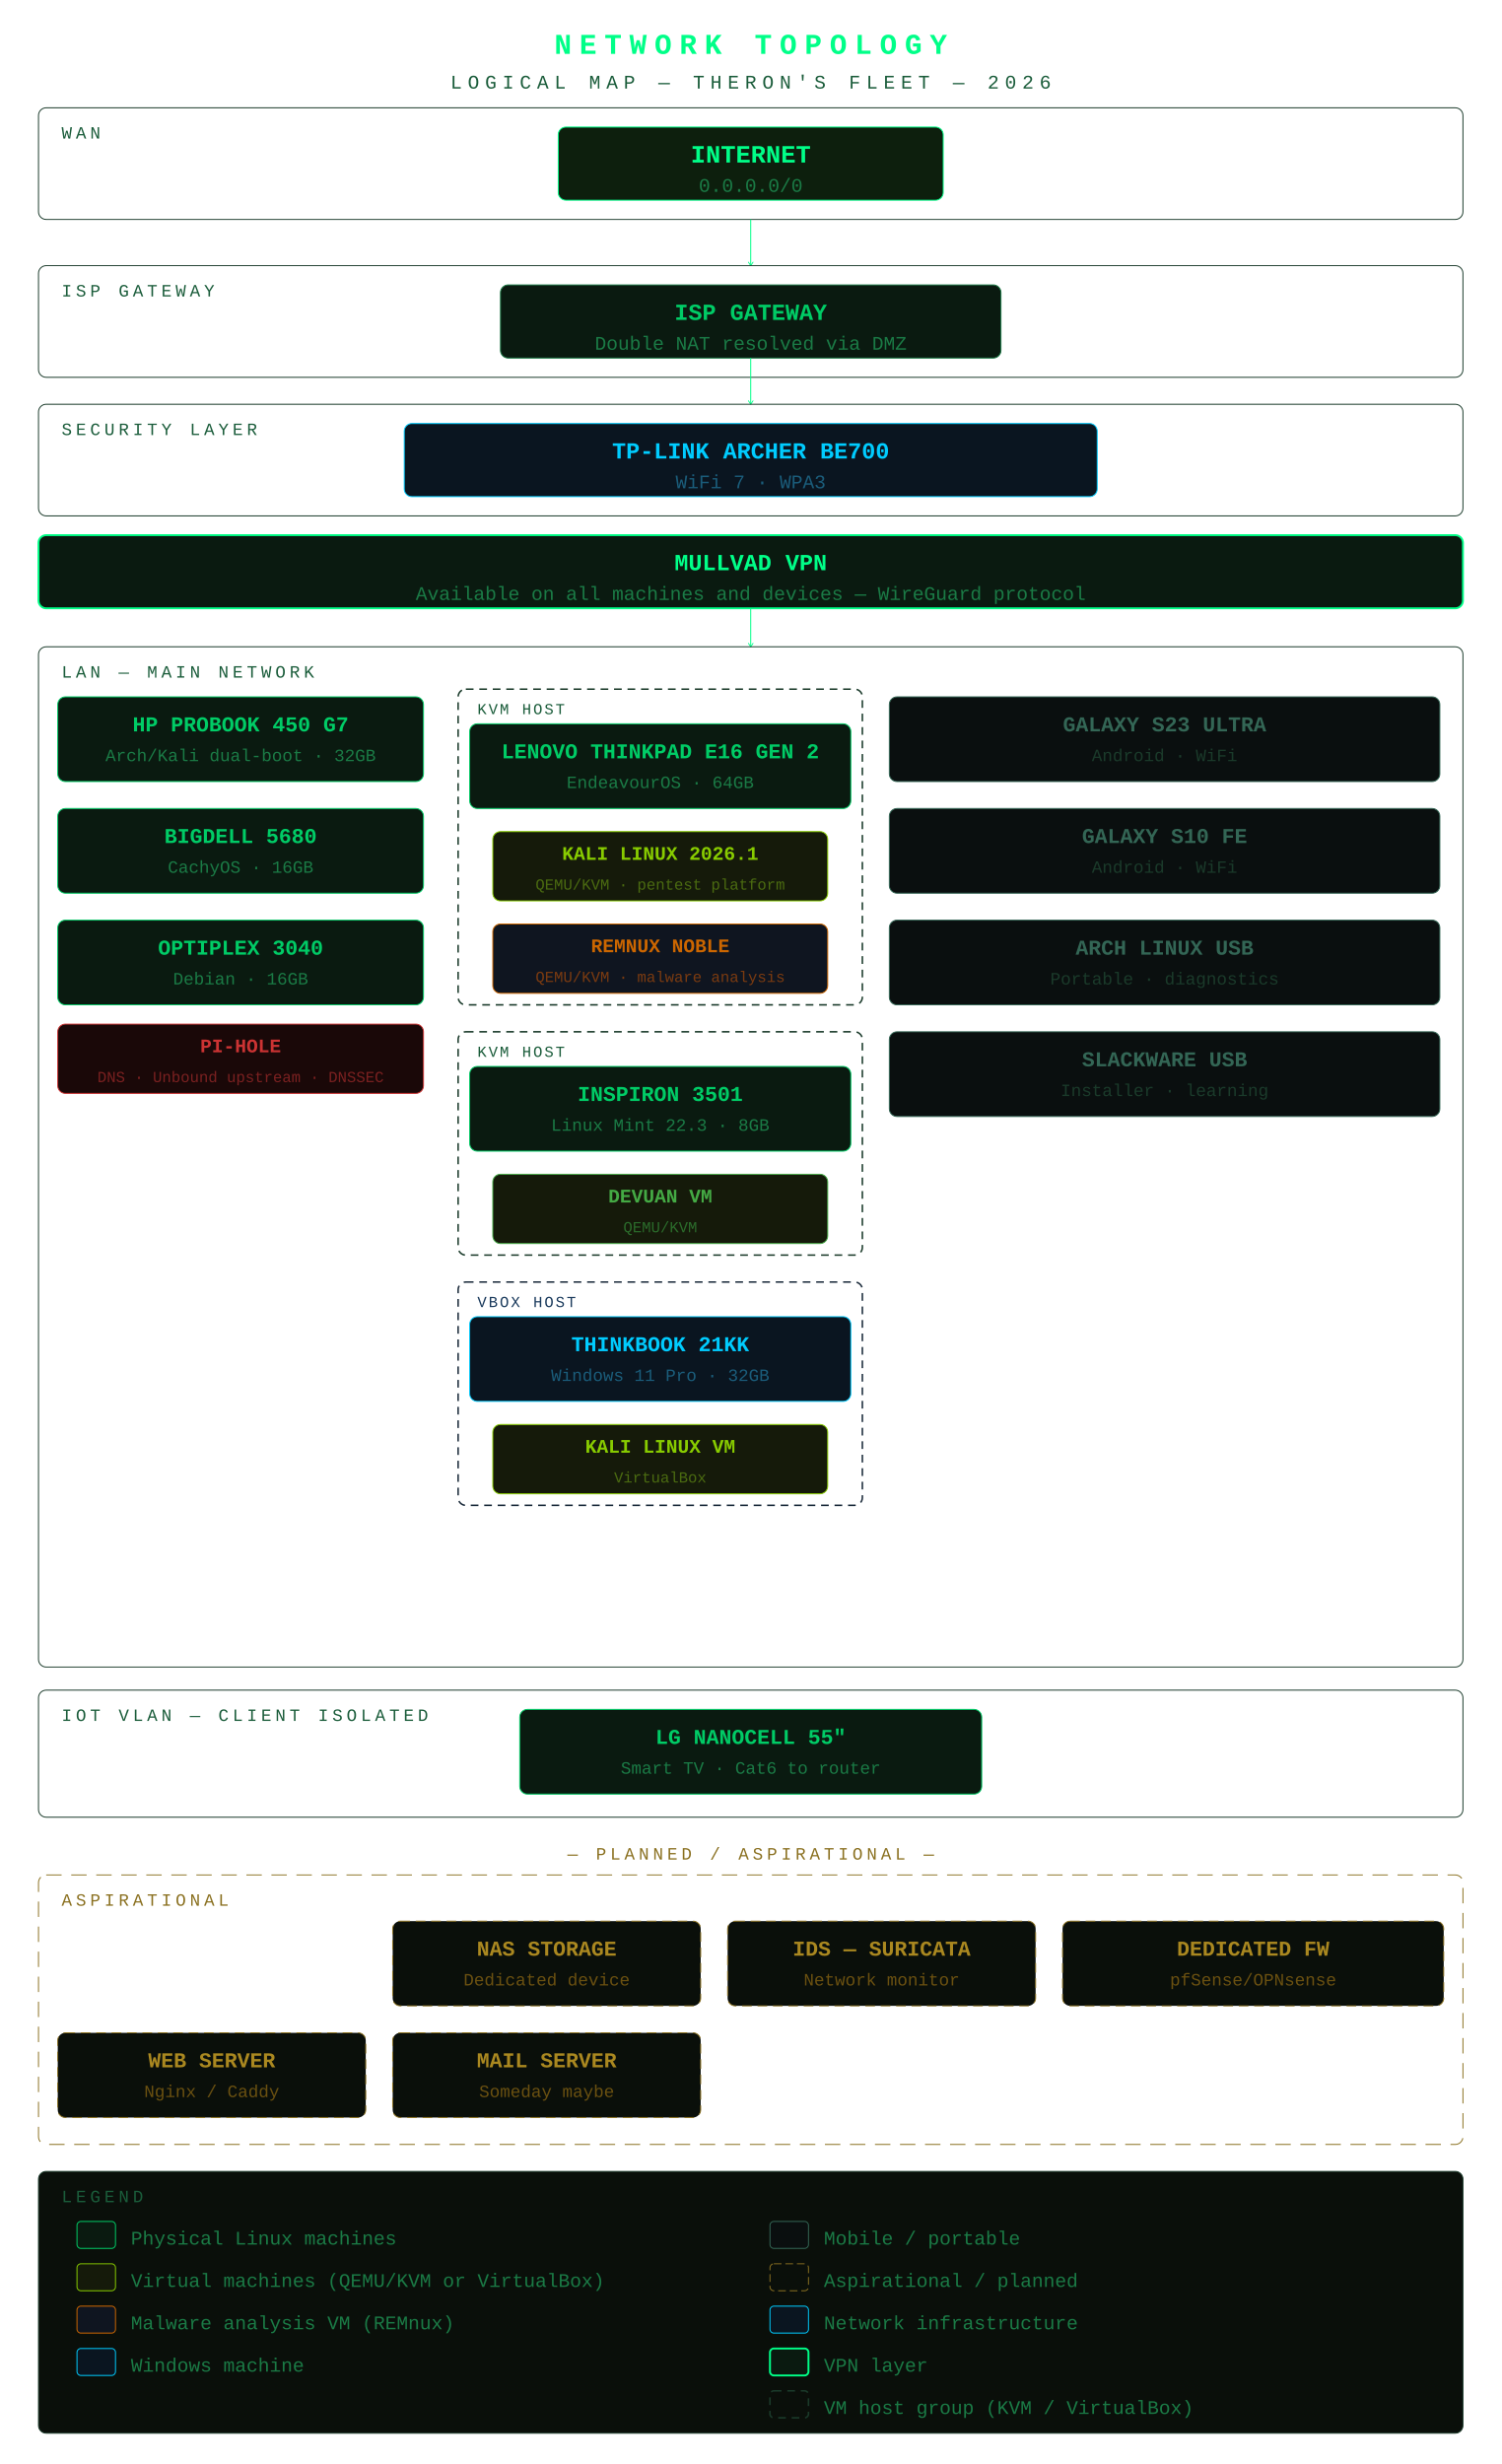
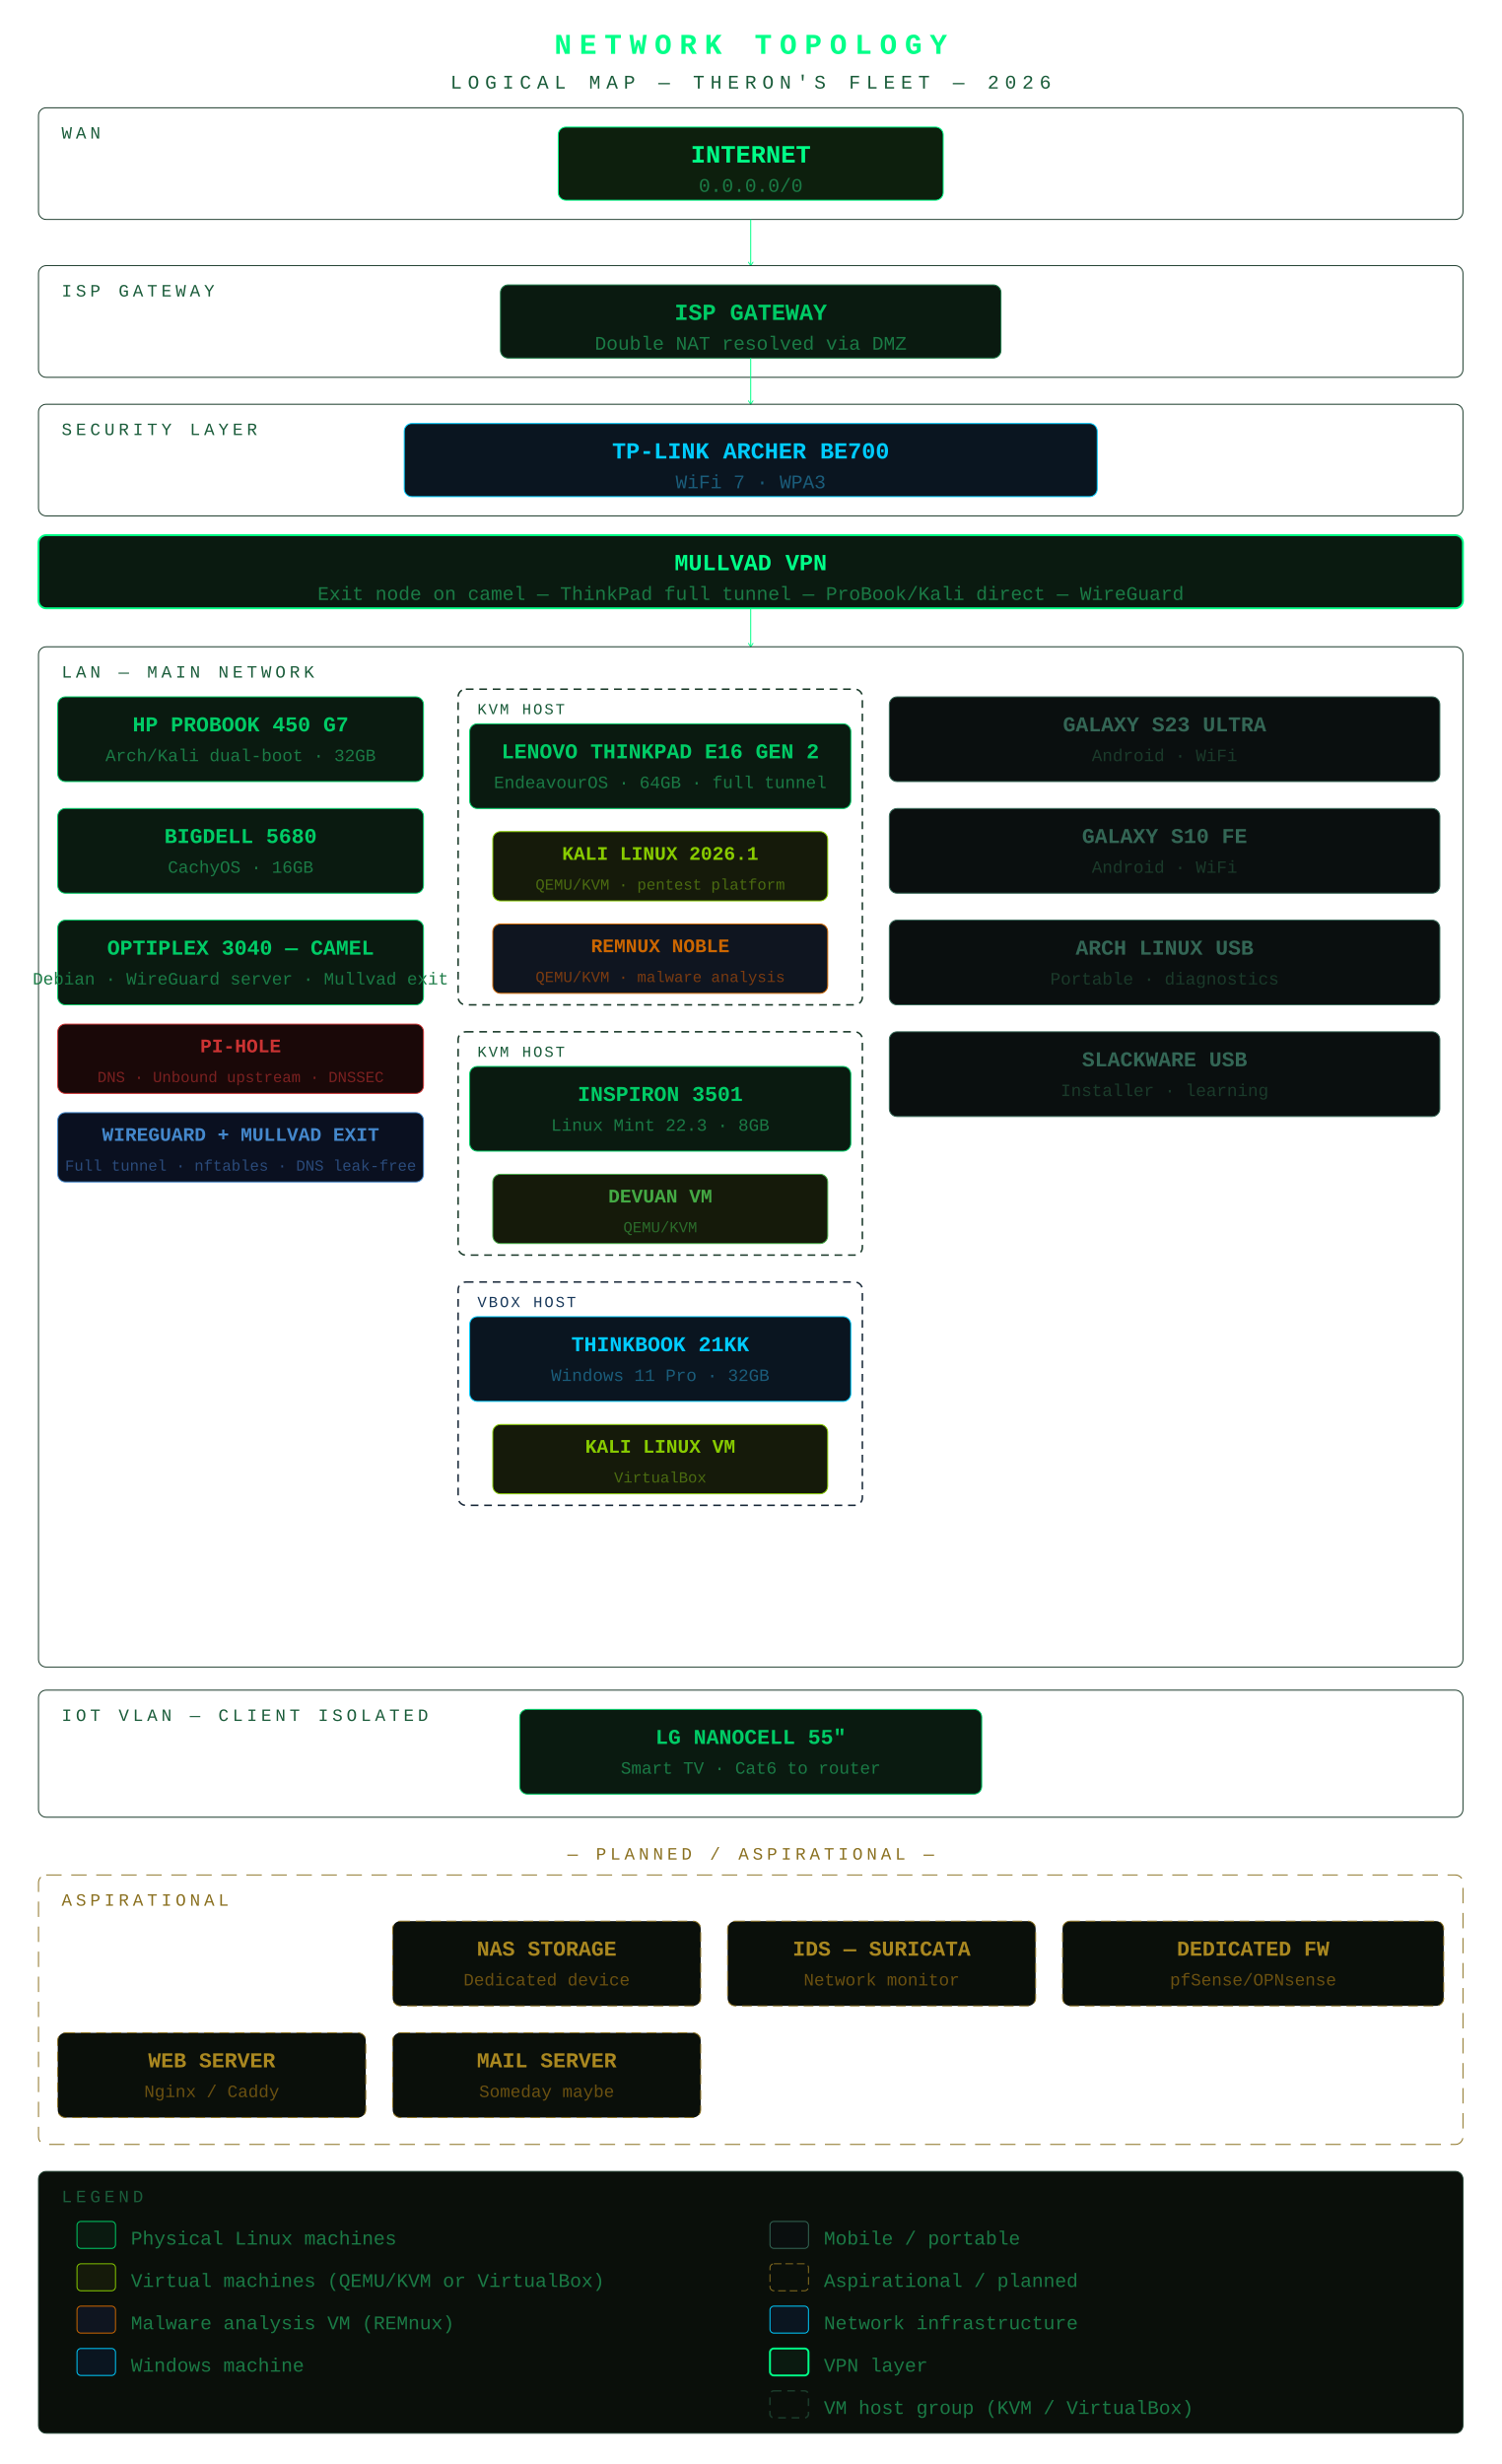
<svg xmlns="http://www.w3.org/2000/svg" width="100%" viewBox="0 0 780 1280" style="background:#0a0f0a;border-radius:8px">
  <defs>
    <marker id="arrow" viewBox="0 0 10 10" refX="8" refY="5" markerWidth="6" markerHeight="6" orient="auto-start-reverse">
      <path d="M2 1L8 5L2 9" fill="none" stroke="context-stroke" stroke-width="1.5" stroke-linecap="round" stroke-linejoin="round" />
    </marker>
  </defs>
  <text font-family="'Courier New',monospace" font-size="15" font-weight="bold" fill="#00ff88" x="390" y="28" text-anchor="middle" letter-spacing="4">NETWORK TOPOLOGY</text>
  <text font-family="'Courier New',monospace" font-size="10" fill="#1a5c3a" x="390" y="46" text-anchor="middle" letter-spacing="3">LOGICAL MAP — THERON'S FLEET — 2026</text>
  <rect x="20" y="56" width="740" height="58" rx="4" fill="none" stroke="#1a3a2a" stroke-width="0.5" />
  <text font-family="'Courier New',monospace" font-size="9" fill="#1a5c3a" x="32" y="72" letter-spacing="2">WAN</text>
  <rect x="290" y="66" width="200" height="38" rx="4" fill="#0d1f0d" stroke="#00ff88" stroke-width="0.5" />
  <text font-family="'Courier New',monospace" font-size="13" font-weight="bold" fill="#00ff88" x="390" y="81" text-anchor="middle" dominant-baseline="central">INTERNET</text>
  <text font-family="'Courier New',monospace" font-size="10" fill="#1a7a45" x="390" y="97" text-anchor="middle" dominant-baseline="central">0.0.0.0/0</text>
  <line x1="390" y1="114" x2="390" y2="138" stroke="#00ff88" stroke-width="0.5" marker-end="url(#arrow)" />
  <rect x="20" y="138" width="740" height="58" rx="4" fill="none" stroke="#1a3a2a" stroke-width="0.5" />
  <text font-family="'Courier New',monospace" font-size="9" fill="#1a5c3a" x="32" y="154" letter-spacing="2">ISP GATEWAY</text>
  <rect x="260" y="148" width="260" height="38" rx="4" fill="#0a1a10" stroke="#1a7a45" stroke-width="0.5" />
  <text font-family="'Courier New',monospace" font-size="12" font-weight="bold" fill="#00cc66" x="390" y="163" text-anchor="middle" dominant-baseline="central">ISP GATEWAY</text>
  <text font-family="'Courier New',monospace" font-size="10" fill="#1a7a45" x="390" y="179" text-anchor="middle" dominant-baseline="central">Double NAT resolved via DMZ</text>
  <line x1="390" y1="186" x2="390" y2="210" stroke="#00ff88" stroke-width="0.5" marker-end="url(#arrow)" />
  <rect x="20" y="210" width="740" height="58" rx="4" fill="none" stroke="#1a3a2a" stroke-width="0.5" />
  <text font-family="'Courier New',monospace" font-size="9" fill="#1a5c3a" x="32" y="226" letter-spacing="2">SECURITY LAYER</text>
  <rect x="210" y="220" width="360" height="38" rx="4" fill="#0a1520" stroke="#00ccff" stroke-width="0.5" />
  <text font-family="'Courier New',monospace" font-size="12" font-weight="bold" fill="#00ccff" x="390" y="235" text-anchor="middle" dominant-baseline="central">TP-LINK ARCHER BE700</text>
  <text font-family="'Courier New',monospace" font-size="10" fill="#1a5c7a" x="390" y="251" text-anchor="middle" dominant-baseline="central">WiFi 7 · WPA3</text>
  <rect x="20" y="278" width="740" height="38" rx="4" fill="#0a1a10" stroke="#00ff88" stroke-width="1" />
  <text font-family="'Courier New',monospace" font-size="12" font-weight="bold" fill="#00ff88" x="390" y="293" text-anchor="middle" dominant-baseline="central">MULLVAD VPN</text>
-   <text font-family="'Courier New',monospace" font-size="10" fill="#1a7a45" x="390" y="309" text-anchor="middle" dominant-baseline="central">Available on all machines and devices — WireGuard protocol</text>
+   <text font-family="'Courier New',monospace" font-size="10" fill="#1a7a45" x="390" y="309" text-anchor="middle" dominant-baseline="central">Exit node on camel — ThinkPad full tunnel — ProBook/Kali direct — WireGuard</text>
  <line x1="390" y1="316" x2="390" y2="336" stroke="#00ff88" stroke-width="0.5" marker-end="url(#arrow)" />
  <rect x="20" y="336" width="740" height="530" rx="4" fill="none" stroke="#1a3a2a" stroke-width="0.5" />
  <text font-family="'Courier New',monospace" font-size="9" fill="#1a5c3a" x="32" y="352" letter-spacing="2">LAN — MAIN NETWORK</text>
  <rect x="30" y="362" width="190" height="44" rx="4" fill="#0a1a10" stroke="#00cc66" stroke-width="0.5" />
  <text font-family="'Courier New',monospace" font-size="11" font-weight="bold" fill="#00cc66" x="125" y="377" text-anchor="middle" dominant-baseline="central">HP PROBOOK 450 G7</text>
  <text font-family="'Courier New',monospace" font-size="9" fill="#1a7a45" x="125" y="393" text-anchor="middle" dominant-baseline="central">Arch/Kali dual-boot · 32GB</text>
  <rect x="30" y="420" width="190" height="44" rx="4" fill="#0a1a10" stroke="#00cc66" stroke-width="0.5" />
  <text font-family="'Courier New',monospace" font-size="11" font-weight="bold" fill="#00cc66" x="125" y="435" text-anchor="middle" dominant-baseline="central">BIGDELL 5680</text>
  <text font-family="'Courier New',monospace" font-size="9" fill="#1a7a45" x="125" y="451" text-anchor="middle" dominant-baseline="central">CachyOS · 16GB</text>
  <rect x="30" y="478" width="190" height="44" rx="4" fill="#0a1a10" stroke="#00cc66" stroke-width="0.5" />
-   <text font-family="'Courier New',monospace" font-size="11" font-weight="bold" fill="#00cc66" x="125" y="493" text-anchor="middle" dominant-baseline="central">OPTIPLEX 3040</text>
-   <text font-family="'Courier New',monospace" font-size="9" fill="#1a7a45" x="125" y="509" text-anchor="middle" dominant-baseline="central">Debian · 16GB</text>
+   <text font-family="'Courier New',monospace" font-size="11" font-weight="bold" fill="#00cc66" x="125" y="493" text-anchor="middle" dominant-baseline="central">OPTIPLEX 3040 — CAMEL</text>
+   <text font-family="'Courier New',monospace" font-size="9" fill="#1a7a45" x="125" y="509" text-anchor="middle" dominant-baseline="central">Debian · WireGuard server · Mullvad exit</text>
  <rect x="30" y="532" width="190" height="36" rx="4" fill="#1a0808" stroke="#cc3333" stroke-width="0.5" />
  <text font-family="'Courier New',monospace" font-size="10" font-weight="bold" fill="#cc3333" x="125" y="544" text-anchor="middle" dominant-baseline="central">PI-HOLE</text>
  <text font-family="'Courier New',monospace" font-size="8" fill="#7a2020" x="125" y="560" text-anchor="middle" dominant-baseline="central">DNS · Unbound upstream · DNSSEC</text>
+   <rect x="30" y="578" width="190" height="36" rx="4" fill="#0a1020" stroke="#4488cc" stroke-width="0.5" />
+   <text font-family="'Courier New',monospace" font-size="10" font-weight="bold" fill="#4488cc" x="125" y="590" text-anchor="middle" dominant-baseline="central">WIREGUARD + MULLVAD EXIT</text>
+   <text font-family="'Courier New',monospace" font-size="8" fill="#2a4a7a" x="125" y="606" text-anchor="middle" dominant-baseline="central">Full tunnel · nftables · DNS leak-free</text>
  <rect x="238" y="358" width="210" height="164" rx="4" fill="none" stroke="#1a3a2a" stroke-width="0.8" stroke-dasharray="4 3" />
  <text font-family="'Courier New',monospace" font-size="8" fill="#1a5c3a" x="248" y="371" letter-spacing="1">KVM HOST</text>
  <rect x="244" y="376" width="198" height="44" rx="4" fill="#0a1a10" stroke="#00cc66" stroke-width="0.5" />
  <text font-family="'Courier New',monospace" font-size="11" font-weight="bold" fill="#00cc66" x="343" y="391" text-anchor="middle" dominant-baseline="central">LENOVO THINKPAD E16 GEN 2</text>
-   <text font-family="'Courier New',monospace" font-size="9" fill="#1a7a45" x="343" y="407" text-anchor="middle" dominant-baseline="central">EndeavourOS · 64GB</text>
+   <text font-family="'Courier New',monospace" font-size="9" fill="#1a7a45" x="343" y="407" text-anchor="middle" dominant-baseline="central">EndeavourOS · 64GB · full tunnel</text>
  <rect x="256" y="432" width="174" height="36" rx="4" fill="#151a0a" stroke="#88cc00" stroke-width="0.5" />
  <text font-family="'Courier New',monospace" font-size="10" font-weight="bold" fill="#88cc00" x="343" y="444" text-anchor="middle" dominant-baseline="central">KALI LINUX 2026.1</text>
  <text font-family="'Courier New',monospace" font-size="8" fill="#4a6a10" x="343" y="460" text-anchor="middle" dominant-baseline="central">QEMU/KVM · pentest platform</text>
  <rect x="256" y="480" width="174" height="36" rx="4" fill="#0f1520" stroke="#cc6600" stroke-width="0.5" />
  <text font-family="'Courier New',monospace" font-size="10" font-weight="bold" fill="#cc6600" x="343" y="492" text-anchor="middle" dominant-baseline="central">REMNUX NOBLE</text>
  <text font-family="'Courier New',monospace" font-size="8" fill="#7a3a10" x="343" y="508" text-anchor="middle" dominant-baseline="central">QEMU/KVM · malware analysis</text>
  <rect x="238" y="536" width="210" height="116" rx="4" fill="none" stroke="#1a3a2a" stroke-width="0.8" stroke-dasharray="4 3" />
  <text font-family="'Courier New',monospace" font-size="8" fill="#1a5c3a" x="248" y="549" letter-spacing="1">KVM HOST</text>
  <rect x="244" y="554" width="198" height="44" rx="4" fill="#0a1a10" stroke="#00cc66" stroke-width="0.5" />
  <text font-family="'Courier New',monospace" font-size="11" font-weight="bold" fill="#00cc66" x="343" y="569" text-anchor="middle" dominant-baseline="central">INSPIRON 3501</text>
  <text font-family="'Courier New',monospace" font-size="9" fill="#1a7a45" x="343" y="585" text-anchor="middle" dominant-baseline="central">Linux Mint 22.3 · 8GB</text>
  <rect x="256" y="610" width="174" height="36" rx="4" fill="#151a0a" stroke="#44aa44" stroke-width="0.5" />
  <text font-family="'Courier New',monospace" font-size="10" font-weight="bold" fill="#44aa44" x="343" y="622" text-anchor="middle" dominant-baseline="central">DEVUAN VM</text>
  <text font-family="'Courier New',monospace" font-size="8" fill="#2a6a2a" x="343" y="638" text-anchor="middle" dominant-baseline="central">QEMU/KVM</text>
  <rect x="238" y="666" width="210" height="116" rx="4" fill="none" stroke="#1a2a3a" stroke-width="0.8" stroke-dasharray="4 3" />
  <text font-family="'Courier New',monospace" font-size="8" fill="#1a3a5c" x="248" y="679" letter-spacing="1">VBOX HOST</text>
  <rect x="244" y="684" width="198" height="44" rx="4" fill="#0a1520" stroke="#00ccff" stroke-width="0.5" />
  <text font-family="'Courier New',monospace" font-size="11" font-weight="bold" fill="#00ccff" x="343" y="699" text-anchor="middle" dominant-baseline="central">THINKBOOK 21KK</text>
  <text font-family="'Courier New',monospace" font-size="9" fill="#1a5c7a" x="343" y="715" text-anchor="middle" dominant-baseline="central">Windows 11 Pro · 32GB</text>
  <rect x="256" y="740" width="174" height="36" rx="4" fill="#151a0a" stroke="#88cc00" stroke-width="0.5" />
  <text font-family="'Courier New',monospace" font-size="10" font-weight="bold" fill="#88cc00" x="343" y="752" text-anchor="middle" dominant-baseline="central">KALI LINUX VM</text>
  <text font-family="'Courier New',monospace" font-size="8" fill="#4a6a10" x="343" y="768" text-anchor="middle" dominant-baseline="central">VirtualBox</text>
  <rect x="462" y="362" width="286" height="44" rx="4" fill="#0a0f0f" stroke="#336655" stroke-width="0.5" />
  <text font-family="'Courier New',monospace" font-size="11" font-weight="bold" fill="#336655" x="605" y="377" text-anchor="middle" dominant-baseline="central">GALAXY S23 ULTRA</text>
  <text font-family="'Courier New',monospace" font-size="9" fill="#1a3a2a" x="605" y="393" text-anchor="middle" dominant-baseline="central">Android · WiFi</text>
  <rect x="462" y="420" width="286" height="44" rx="4" fill="#0a0f0f" stroke="#336655" stroke-width="0.5" />
  <text font-family="'Courier New',monospace" font-size="11" font-weight="bold" fill="#336655" x="605" y="435" text-anchor="middle" dominant-baseline="central">GALAXY S10 FE</text>
  <text font-family="'Courier New',monospace" font-size="9" fill="#1a3a2a" x="605" y="451" text-anchor="middle" dominant-baseline="central">Android · WiFi</text>
  <rect x="462" y="478" width="286" height="44" rx="4" fill="#0a0f0f" stroke="#336655" stroke-width="0.5" />
  <text font-family="'Courier New',monospace" font-size="11" font-weight="bold" fill="#336655" x="605" y="493" text-anchor="middle" dominant-baseline="central">ARCH LINUX USB</text>
  <text font-family="'Courier New',monospace" font-size="9" fill="#1a3a2a" x="605" y="509" text-anchor="middle" dominant-baseline="central">Portable · diagnostics</text>
  <rect x="462" y="536" width="286" height="44" rx="4" fill="#0a0f0f" stroke="#336655" stroke-width="0.5" />
  <text font-family="'Courier New',monospace" font-size="11" font-weight="bold" fill="#336655" x="605" y="551" text-anchor="middle" dominant-baseline="central">SLACKWARE USB</text>
  <text font-family="'Courier New',monospace" font-size="9" fill="#1a3a2a" x="605" y="567" text-anchor="middle" dominant-baseline="central">Installer · learning</text>
  <rect x="20" y="878" width="740" height="66" rx="4" fill="none" stroke="#1a3a2a" stroke-width="0.5" />
  <text font-family="'Courier New',monospace" font-size="9" fill="#1a5c3a" x="32" y="894" letter-spacing="2">IOT VLAN — CLIENT ISOLATED</text>
  <rect x="270" y="888" width="240" height="44" rx="4" fill="#0a1a10" stroke="#00cc66" stroke-width="0.5" />
  <text font-family="'Courier New',monospace" font-size="11" font-weight="bold" fill="#00cc66" x="390" y="903" text-anchor="middle" dominant-baseline="central">LG NANOCELL 55"</text>
  <text font-family="'Courier New',monospace" font-size="9" fill="#1a7a45" x="390" y="919" text-anchor="middle" dominant-baseline="central">Smart TV · Cat6 to router</text>
  <text font-family="'Courier New',monospace" font-size="9" fill="#8a7020" x="390" y="966" text-anchor="middle" letter-spacing="2">— PLANNED / ASPIRATIONAL —</text>
  <rect x="20" y="974" width="740" height="140" rx="4" fill="none" stroke="#8a7020" stroke-width="0.5" stroke-dasharray="8 5" />
  <text font-family="'Courier New',monospace" font-size="9" fill="#8a7020" x="32" y="990" letter-spacing="2">ASPIRATIONAL</text>
  <rect x="204" y="998" width="160" height="44" rx="4" fill="#0a0f0a" stroke="#8a7020" stroke-width="0.5" stroke-dasharray="5 3" />
  <text font-family="'Courier New',monospace" font-size="11" font-weight="bold" fill="#aa8820" x="284" y="1013" text-anchor="middle" dominant-baseline="central">NAS STORAGE</text>
  <text font-family="'Courier New',monospace" font-size="9" fill="#6a5010" x="284" y="1029" text-anchor="middle" dominant-baseline="central">Dedicated device</text>
  <rect x="378" y="998" width="160" height="44" rx="4" fill="#0a0f0a" stroke="#8a7020" stroke-width="0.5" stroke-dasharray="5 3" />
  <text font-family="'Courier New',monospace" font-size="11" font-weight="bold" fill="#aa8820" x="458" y="1013" text-anchor="middle" dominant-baseline="central">IDS — SURICATA</text>
  <text font-family="'Courier New',monospace" font-size="9" fill="#6a5010" x="458" y="1029" text-anchor="middle" dominant-baseline="central">Network monitor</text>
  <rect x="552" y="998" width="198" height="44" rx="4" fill="#0a0f0a" stroke="#8a7020" stroke-width="0.5" stroke-dasharray="5 3" />
  <text font-family="'Courier New',monospace" font-size="11" font-weight="bold" fill="#aa8820" x="651" y="1013" text-anchor="middle" dominant-baseline="central">DEDICATED FW</text>
  <text font-family="'Courier New',monospace" font-size="9" fill="#6a5010" x="651" y="1029" text-anchor="middle" dominant-baseline="central">pfSense/OPNsense</text>
  <rect x="30" y="1056" width="160" height="44" rx="4" fill="#0a0f0a" stroke="#8a7020" stroke-width="0.5" stroke-dasharray="5 3" />
  <text font-family="'Courier New',monospace" font-size="11" font-weight="bold" fill="#aa8820" x="110" y="1071" text-anchor="middle" dominant-baseline="central">WEB SERVER</text>
  <text font-family="'Courier New',monospace" font-size="9" fill="#6a5010" x="110" y="1087" text-anchor="middle" dominant-baseline="central">Nginx / Caddy</text>
  <rect x="204" y="1056" width="160" height="44" rx="4" fill="#0a0f0a" stroke="#8a7020" stroke-width="0.5" stroke-dasharray="5 3" />
  <text font-family="'Courier New',monospace" font-size="11" font-weight="bold" fill="#aa8820" x="284" y="1071" text-anchor="middle" dominant-baseline="central">MAIL SERVER</text>
  <text font-family="'Courier New',monospace" font-size="9" fill="#6a5010" x="284" y="1087" text-anchor="middle" dominant-baseline="central">Someday maybe</text>
  <rect x="20" y="1128" width="740" height="136" rx="4" fill="#0a0f0a" stroke="#1a3a2a" stroke-width="0.5" />
  <text font-family="'Courier New',monospace" font-size="9" fill="#1a5c3a" x="32" y="1144" letter-spacing="2">LEGEND</text>
  <rect x="40" y="1154" width="20" height="14" rx="2" fill="#0a1a10" stroke="#00cc66" stroke-width="0.5" />
  <text font-family="'Courier New',monospace" font-size="10" fill="#1a7a45" x="68" y="1166">Physical Linux machines</text>
  <rect x="40" y="1176" width="20" height="14" rx="2" fill="#151a0a" stroke="#88cc00" stroke-width="0.5" />
  <text font-family="'Courier New',monospace" font-size="10" fill="#1a7a45" x="68" y="1188">Virtual machines (QEMU/KVM or VirtualBox)</text>
  <rect x="40" y="1198" width="20" height="14" rx="2" fill="#0f1520" stroke="#cc6600" stroke-width="0.5" />
  <text font-family="'Courier New',monospace" font-size="10" fill="#1a7a45" x="68" y="1210">Malware analysis VM (REMnux)</text>
  <rect x="40" y="1220" width="20" height="14" rx="2" fill="#0a1520" stroke="#00ccff" stroke-width="0.5" />
  <text font-family="'Courier New',monospace" font-size="10" fill="#1a7a45" x="68" y="1232">Windows machine</text>
  <rect x="400" y="1154" width="20" height="14" rx="2" fill="#0a0f0f" stroke="#336655" stroke-width="0.5" />
  <text font-family="'Courier New',monospace" font-size="10" fill="#1a7a45" x="428" y="1166">Mobile / portable</text>
  <rect x="400" y="1176" width="20" height="14" rx="2" fill="#0a0f0a" stroke="#8a7020" stroke-width="0.5" stroke-dasharray="4 2" />
  <text font-family="'Courier New',monospace" font-size="10" fill="#1a7a45" x="428" y="1188">Aspirational / planned</text>
  <rect x="400" y="1198" width="20" height="14" rx="2" fill="#0a1520" stroke="#00ccff" stroke-width="0.5" />
  <text font-family="'Courier New',monospace" font-size="10" fill="#1a7a45" x="428" y="1210">Network infrastructure</text>
  <rect x="400" y="1220" width="20" height="14" rx="2" fill="#0a1a10" stroke="#00ff88" stroke-width="1" />
  <text font-family="'Courier New',monospace" font-size="10" fill="#1a7a45" x="428" y="1232">VPN layer</text>
  <rect x="400" y="1242" width="20" height="14" rx="2" fill="none" stroke="#1a3a2a" stroke-width="0.8" stroke-dasharray="4 3" />
  <text font-family="'Courier New',monospace" font-size="10" fill="#1a7a45" x="428" y="1254">VM host group (KVM / VirtualBox)</text>
</svg>
